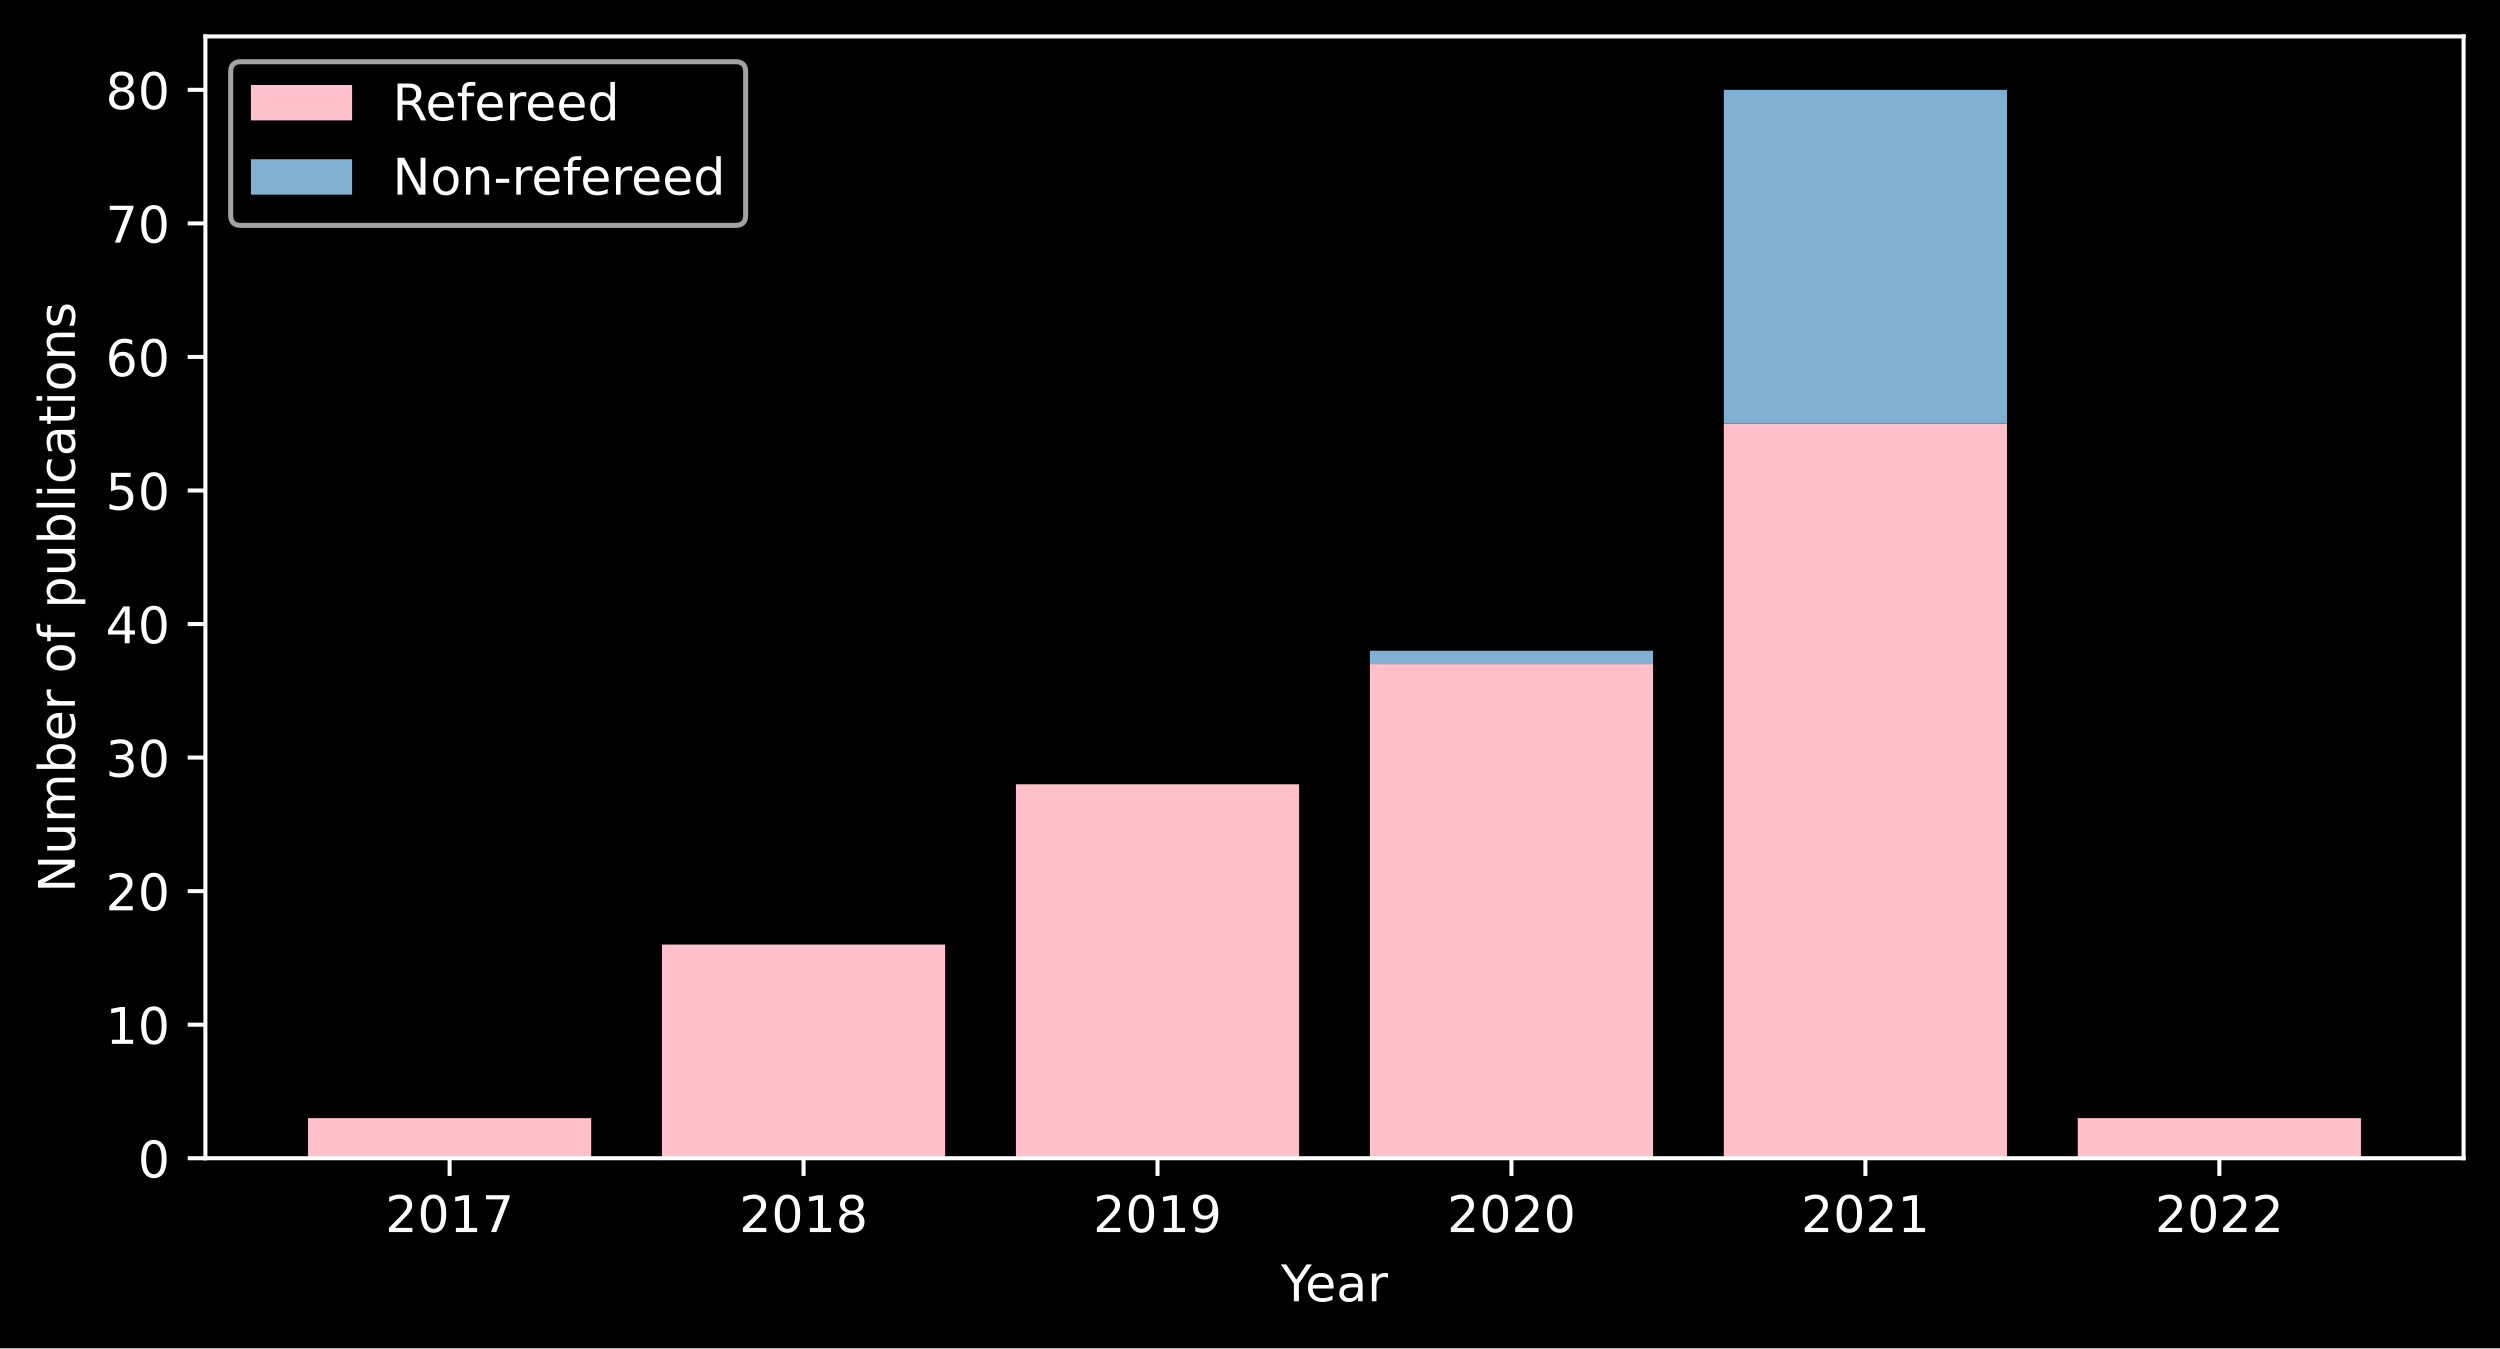
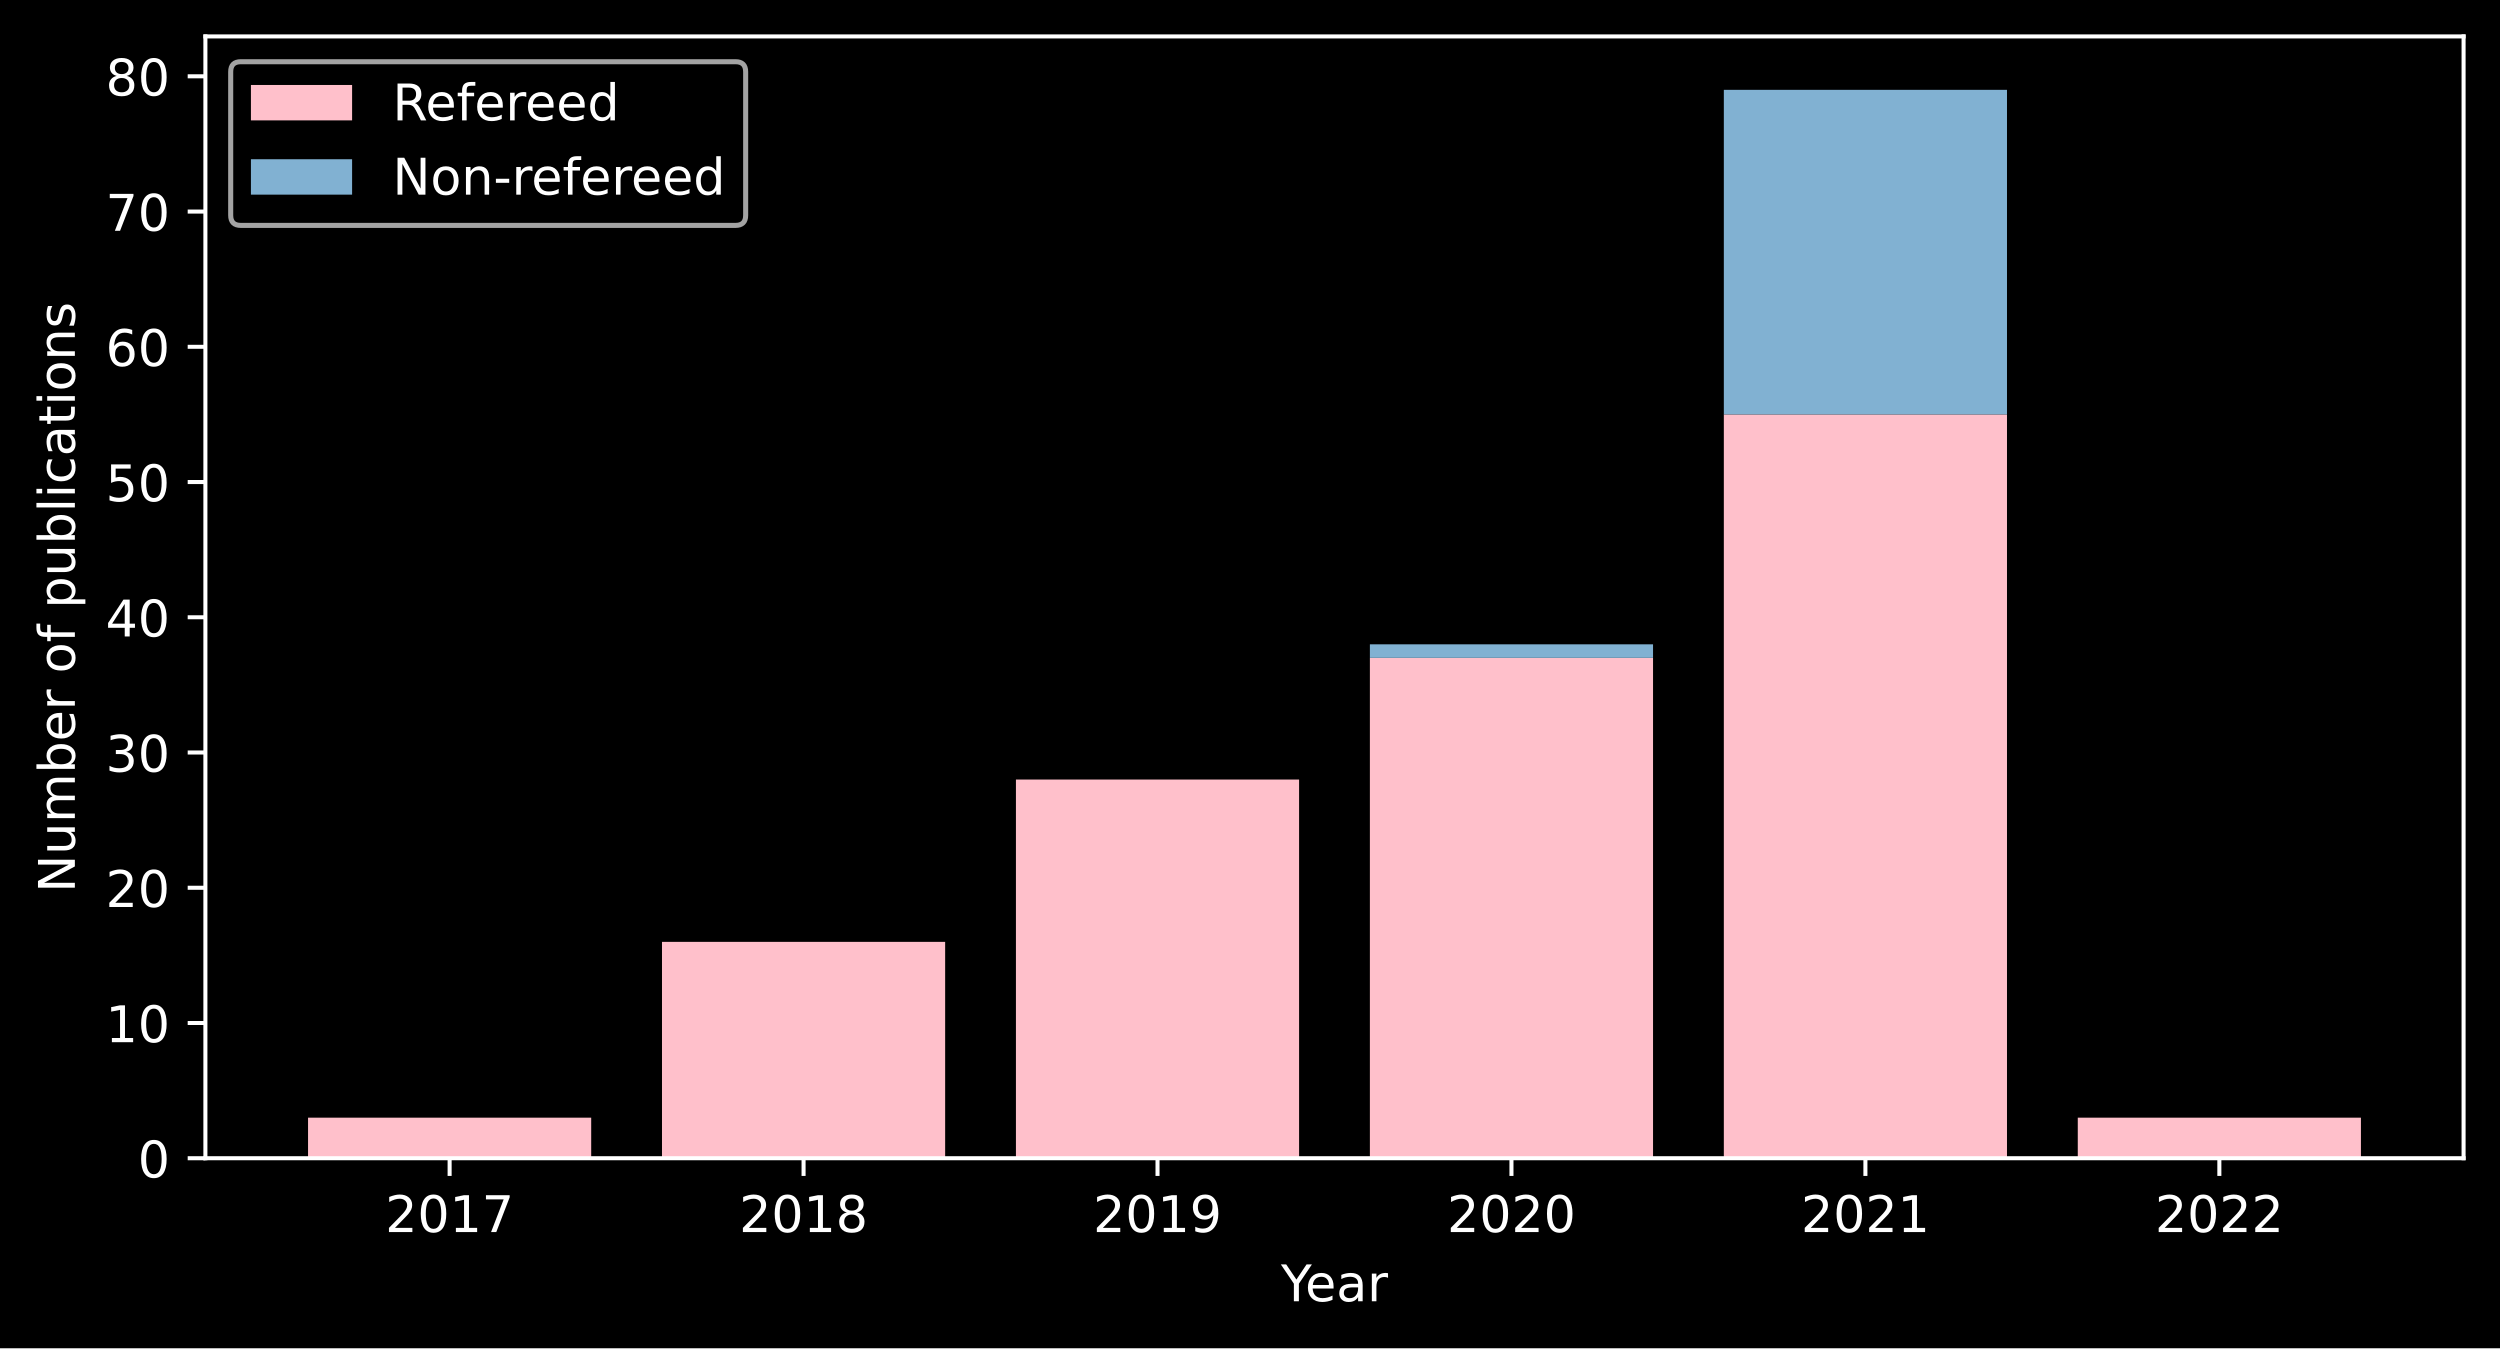
<svg xmlns="http://www.w3.org/2000/svg" xmlns:xlink="http://www.w3.org/1999/xlink" width="494.203pt" height="266.516pt" viewBox="0 0 494.203 266.516" version="1.1">
  <defs>
    <style type="text/css">*{stroke-linejoin: round; stroke-linecap: butt}</style>
  </defs>
  <g id="figure_1">
    <g id="patch_1">
      <path d="M 0 266.516  L 494.203 266.516  L 494.203 0  L 0 0  z " />
    </g>
    <g id="axes_1">
      <g id="patch_2">
        <path d="M 40.603 228.96  L 487.003 228.96  L 487.003 7.2  L 40.603 7.2  z " />
      </g>
      <g id="patch_3">
-         <path d="M 410.737 228.96  L 466.712 228.96  L 466.712 221.04  L 410.737 221.04  z " clip-path="url(#p9c9a1ac82b)" style="fill: #ffc0cb" />
+         <path d="M 410.737 228.96  L 466.712 228.96  L 466.712 220.94  L 410.737 220.94  z " clip-path="url(#p875b0d804c)" style="fill: #ffc0cb" />
      </g>
      <g id="patch_4">
-         <path d="M 340.769 228.96  L 396.744 228.96  L 396.744 83.76  L 340.769 83.76  z " clip-path="url(#p9c9a1ac82b)" style="fill: #ffc0cb" />
+         <path d="M 340.769 228.96  L 396.744 228.96  L 396.744 81.922  L 340.769 81.922  z " clip-path="url(#p875b0d804c)" style="fill: #ffc0cb" />
      </g>
      <g id="patch_5">
-         <path d="M 270.8 228.96  L 326.775 228.96  L 326.775 131.28  L 270.8 131.28  z " clip-path="url(#p9c9a1ac82b)" style="fill: #ffc0cb" />
+         <path d="M 270.8 228.96  L 326.775 228.96  L 326.775 130.044  L 270.8 130.044  z " clip-path="url(#p875b0d804c)" style="fill: #ffc0cb" />
      </g>
      <g id="patch_6">
-         <path d="M 200.831 228.96  L 256.806 228.96  L 256.806 155.04  L 200.831 155.04  z " clip-path="url(#p9c9a1ac82b)" style="fill: #ffc0cb" />
+         <path d="M 200.831 228.96  L 256.806 228.96  L 256.806 154.104  L 200.831 154.104  z " clip-path="url(#p875b0d804c)" style="fill: #ffc0cb" />
      </g>
      <g id="patch_7">
-         <path d="M 130.863 228.96  L 186.838 228.96  L 186.838 186.72  L 130.863 186.72  z " clip-path="url(#p9c9a1ac82b)" style="fill: #ffc0cb" />
+         <path d="M 130.863 228.96  L 186.838 228.96  L 186.838 186.185  L 130.863 186.185  z " clip-path="url(#p875b0d804c)" style="fill: #ffc0cb" />
      </g>
      <g id="patch_8">
-         <path d="M 60.894 228.96  L 116.869 228.96  L 116.869 221.04  L 60.894 221.04  z " clip-path="url(#p9c9a1ac82b)" style="fill: #ffc0cb" />
+         <path d="M 60.894 228.96  L 116.869 228.96  L 116.869 220.94  L 60.894 220.94  z " clip-path="url(#p875b0d804c)" style="fill: #ffc0cb" />
      </g>
      <g id="patch_9">
-         <path d="M 410.737 221.04  L 466.712 221.04  L 466.712 221.04  L 410.737 221.04  z " clip-path="url(#p9c9a1ac82b)" style="fill: #81b1d2" />
+         <path d="M 410.737 220.94  L 466.712 220.94  L 466.712 220.94  L 410.737 220.94  z " clip-path="url(#p875b0d804c)" style="fill: #81b1d2" />
      </g>
      <g id="patch_10">
-         <path d="M 340.769 83.76  L 396.744 83.76  L 396.744 17.76  L 340.769 17.76  z " clip-path="url(#p9c9a1ac82b)" style="fill: #81b1d2" />
+         <path d="M 340.769 81.922  L 396.744 81.922  L 396.744 17.76  L 340.769 17.76  z " clip-path="url(#p875b0d804c)" style="fill: #81b1d2" />
      </g>
      <g id="patch_11">
-         <path d="M 270.8 131.28  L 326.775 131.28  L 326.775 128.64  L 270.8 128.64  z " clip-path="url(#p9c9a1ac82b)" style="fill: #81b1d2" />
+         <path d="M 270.8 130.044  L 326.775 130.044  L 326.775 127.37  L 270.8 127.37  z " clip-path="url(#p875b0d804c)" style="fill: #81b1d2" />
      </g>
      <g id="patch_12">
-         <path d="M 200.831 155.04  L 256.806 155.04  L 256.806 155.04  L 200.831 155.04  z " clip-path="url(#p9c9a1ac82b)" style="fill: #81b1d2" />
+         <path d="M 200.831 154.104  L 256.806 154.104  L 256.806 154.104  L 200.831 154.104  z " clip-path="url(#p875b0d804c)" style="fill: #81b1d2" />
      </g>
      <g id="patch_13">
-         <path d="M 130.863 186.72  L 186.838 186.72  L 186.838 186.72  L 130.863 186.72  z " clip-path="url(#p9c9a1ac82b)" style="fill: #81b1d2" />
+         <path d="M 130.863 186.185  L 186.838 186.185  L 186.838 186.185  L 130.863 186.185  z " clip-path="url(#p875b0d804c)" style="fill: #81b1d2" />
      </g>
      <g id="patch_14">
-         <path d="M 60.894 221.04  L 116.869 221.04  L 116.869 221.04  L 60.894 221.04  z " clip-path="url(#p9c9a1ac82b)" style="fill: #81b1d2" />
+         <path d="M 60.894 220.94  L 116.869 220.94  L 116.869 220.94  L 60.894 220.94  z " clip-path="url(#p875b0d804c)" style="fill: #81b1d2" />
      </g>
      <g id="matplotlib.axis_1">
        <g id="xtick_1">
          <g id="line2d_1">
            <defs>
-               <path id="mcfe4c90fe7" d="M 0 0  L 0 3.5  " style="stroke: #ffffff; stroke-width: 0.8" />
-             </defs>
-             <g>
-               <use xlink:href="#mcfe4c90fe7" x="438.725" y="228.96" style="fill: #ffffff; stroke: #ffffff; stroke-width: 0.8" />
+               <path id="ma2c80f986e" d="M 0 0  L 0 3.5  " style="stroke: #ffffff; stroke-width: 0.8" />
+             </defs>
+             <g>
+               <use xlink:href="#ma2c80f986e" x="438.725" y="228.96" style="fill: #ffffff; stroke: #ffffff; stroke-width: 0.8" />
            </g>
          </g>
          <g id="text_1">
            <g style="fill: #ffffff" transform="translate(425.9998 243.5584)scale(0.1 -0.1)">
              <defs>
                <path id="DejaVuSans-32" d="M 1228 531  L 3431 531  L 3431 0  L 469 0  L 469 531  Q 828 903 1448 1529  Q 2069 2156 2228 2338  Q 2531 2678 2651 2914  Q 2772 3150 2772 3378  Q 2772 3750 2511 3984  Q 2250 4219 1831 4219  Q 1534 4219 1204 4116  Q 875 4013 500 3803  L 500 4441  Q 881 4594 1212 4672  Q 1544 4750 1819 4750  Q 2544 4750 2975 4387  Q 3406 4025 3406 3419  Q 3406 3131 3298 2873  Q 3191 2616 2906 2266  Q 2828 2175 2409 1742  Q 1991 1309 1228 531  z " transform="scale(0.015625)" />
                <path id="DejaVuSans-30" d="M 2034 4250  Q 1547 4250 1301 3770  Q 1056 3291 1056 2328  Q 1056 1369 1301 889  Q 1547 409 2034 409  Q 2525 409 2770 889  Q 3016 1369 3016 2328  Q 3016 3291 2770 3770  Q 2525 4250 2034 4250  z M 2034 4750  Q 2819 4750 3233 4129  Q 3647 3509 3647 2328  Q 3647 1150 3233 529  Q 2819 -91 2034 -91  Q 1250 -91 836 529  Q 422 1150 422 2328  Q 422 3509 836 4129  Q 1250 4750 2034 4750  z " transform="scale(0.015625)" />
              </defs>
              <use xlink:href="#DejaVuSans-32" />
              <use xlink:href="#DejaVuSans-30" x="63.623" />
              <use xlink:href="#DejaVuSans-32" x="127.246" />
              <use xlink:href="#DejaVuSans-32" x="190.869" />
            </g>
          </g>
        </g>
        <g id="xtick_2">
          <g id="line2d_2">
            <g>
-               <use xlink:href="#mcfe4c90fe7" x="368.756" y="228.96" style="fill: #ffffff; stroke: #ffffff; stroke-width: 0.8" />
+               <use xlink:href="#ma2c80f986e" x="368.756" y="228.96" style="fill: #ffffff; stroke: #ffffff; stroke-width: 0.8" />
            </g>
          </g>
          <g id="text_2">
            <g style="fill: #ffffff" transform="translate(356.0311 243.5584)scale(0.1 -0.1)">
              <defs>
                <path id="DejaVuSans-31" d="M 794 531  L 1825 531  L 1825 4091  L 703 3866  L 703 4441  L 1819 4666  L 2450 4666  L 2450 531  L 3481 531  L 3481 0  L 794 0  L 794 531  z " transform="scale(0.015625)" />
              </defs>
              <use xlink:href="#DejaVuSans-32" />
              <use xlink:href="#DejaVuSans-30" x="63.623" />
              <use xlink:href="#DejaVuSans-32" x="127.246" />
              <use xlink:href="#DejaVuSans-31" x="190.869" />
            </g>
          </g>
        </g>
        <g id="xtick_3">
          <g id="line2d_3">
            <g>
-               <use xlink:href="#mcfe4c90fe7" x="298.787" y="228.96" style="fill: #ffffff; stroke: #ffffff; stroke-width: 0.8" />
+               <use xlink:href="#ma2c80f986e" x="298.787" y="228.96" style="fill: #ffffff; stroke: #ffffff; stroke-width: 0.8" />
            </g>
          </g>
          <g id="text_3">
            <g style="fill: #ffffff" transform="translate(286.0625 243.5584)scale(0.1 -0.1)">
              <use xlink:href="#DejaVuSans-32" />
              <use xlink:href="#DejaVuSans-30" x="63.623" />
              <use xlink:href="#DejaVuSans-32" x="127.246" />
              <use xlink:href="#DejaVuSans-30" x="190.869" />
            </g>
          </g>
        </g>
        <g id="xtick_4">
          <g id="line2d_4">
            <g>
-               <use xlink:href="#mcfe4c90fe7" x="228.819" y="228.96" style="fill: #ffffff; stroke: #ffffff; stroke-width: 0.8" />
+               <use xlink:href="#ma2c80f986e" x="228.819" y="228.96" style="fill: #ffffff; stroke: #ffffff; stroke-width: 0.8" />
            </g>
          </g>
          <g id="text_4">
            <g style="fill: #ffffff" transform="translate(216.0938 243.5584)scale(0.1 -0.1)">
              <defs>
                <path id="DejaVuSans-39" d="M 703 97  L 703 672  Q 941 559 1184 500  Q 1428 441 1663 441  Q 2288 441 2617 861  Q 2947 1281 2994 2138  Q 2813 1869 2534 1725  Q 2256 1581 1919 1581  Q 1219 1581 811 2004  Q 403 2428 403 3163  Q 403 3881 828 4315  Q 1253 4750 1959 4750  Q 2769 4750 3195 4129  Q 3622 3509 3622 2328  Q 3622 1225 3098 567  Q 2575 -91 1691 -91  Q 1453 -91 1209 -44  Q 966 3 703 97  z M 1959 2075  Q 2384 2075 2632 2365  Q 2881 2656 2881 3163  Q 2881 3666 2632 3958  Q 2384 4250 1959 4250  Q 1534 4250 1286 3958  Q 1038 3666 1038 3163  Q 1038 2656 1286 2365  Q 1534 2075 1959 2075  z " transform="scale(0.015625)" />
              </defs>
              <use xlink:href="#DejaVuSans-32" />
              <use xlink:href="#DejaVuSans-30" x="63.623" />
              <use xlink:href="#DejaVuSans-31" x="127.246" />
              <use xlink:href="#DejaVuSans-39" x="190.869" />
            </g>
          </g>
        </g>
        <g id="xtick_5">
          <g id="line2d_5">
            <g>
-               <use xlink:href="#mcfe4c90fe7" x="158.85" y="228.96" style="fill: #ffffff; stroke: #ffffff; stroke-width: 0.8" />
+               <use xlink:href="#ma2c80f986e" x="158.85" y="228.96" style="fill: #ffffff; stroke: #ffffff; stroke-width: 0.8" />
            </g>
          </g>
          <g id="text_5">
            <g style="fill: #ffffff" transform="translate(146.1251 243.5584)scale(0.1 -0.1)">
              <defs>
                <path id="DejaVuSans-38" d="M 2034 2216  Q 1584 2216 1326 1975  Q 1069 1734 1069 1313  Q 1069 891 1326 650  Q 1584 409 2034 409  Q 2484 409 2743 651  Q 3003 894 3003 1313  Q 3003 1734 2745 1975  Q 2488 2216 2034 2216  z M 1403 2484  Q 997 2584 770 2862  Q 544 3141 544 3541  Q 544 4100 942 4425  Q 1341 4750 2034 4750  Q 2731 4750 3128 4425  Q 3525 4100 3525 3541  Q 3525 3141 3298 2862  Q 3072 2584 2669 2484  Q 3125 2378 3379 2068  Q 3634 1759 3634 1313  Q 3634 634 3220 271  Q 2806 -91 2034 -91  Q 1263 -91 848 271  Q 434 634 434 1313  Q 434 1759 690 2068  Q 947 2378 1403 2484  z M 1172 3481  Q 1172 3119 1398 2916  Q 1625 2713 2034 2713  Q 2441 2713 2670 2916  Q 2900 3119 2900 3481  Q 2900 3844 2670 4047  Q 2441 4250 2034 4250  Q 1625 4250 1398 4047  Q 1172 3844 1172 3481  z " transform="scale(0.015625)" />
              </defs>
              <use xlink:href="#DejaVuSans-32" />
              <use xlink:href="#DejaVuSans-30" x="63.623" />
              <use xlink:href="#DejaVuSans-31" x="127.246" />
              <use xlink:href="#DejaVuSans-38" x="190.869" />
            </g>
          </g>
        </g>
        <g id="xtick_6">
          <g id="line2d_6">
            <g>
-               <use xlink:href="#mcfe4c90fe7" x="88.881" y="228.96" style="fill: #ffffff; stroke: #ffffff; stroke-width: 0.8" />
+               <use xlink:href="#ma2c80f986e" x="88.881" y="228.96" style="fill: #ffffff; stroke: #ffffff; stroke-width: 0.8" />
            </g>
          </g>
          <g id="text_6">
            <g style="fill: #ffffff" transform="translate(76.1565 243.5584)scale(0.1 -0.1)">
              <defs>
                <path id="DejaVuSans-37" d="M 525 4666  L 3525 4666  L 3525 4397  L 1831 0  L 1172 0  L 2766 4134  L 525 4134  L 525 4666  z " transform="scale(0.015625)" />
              </defs>
              <use xlink:href="#DejaVuSans-32" />
              <use xlink:href="#DejaVuSans-30" x="63.623" />
              <use xlink:href="#DejaVuSans-31" x="127.246" />
              <use xlink:href="#DejaVuSans-37" x="190.869" />
            </g>
          </g>
        </g>
        <g id="text_7">
          <g style="fill: #ffffff" transform="translate(253.2156 257.2366)scale(0.1 -0.1)">
            <defs>
              <path id="DejaVuSans-59" d="M -13 4666  L 666 4666  L 1959 2747  L 3244 4666  L 3922 4666  L 2272 2222  L 2272 0  L 1638 0  L 1638 2222  L -13 4666  z " transform="scale(0.015625)" />
              <path id="DejaVuSans-65" d="M 3597 1894  L 3597 1613  L 953 1613  Q 991 1019 1311 708  Q 1631 397 2203 397  Q 2534 397 2845 478  Q 3156 559 3463 722  L 3463 178  Q 3153 47 2828 -22  Q 2503 -91 2169 -91  Q 1331 -91 842 396  Q 353 884 353 1716  Q 353 2575 817 3079  Q 1281 3584 2069 3584  Q 2775 3584 3186 3129  Q 3597 2675 3597 1894  z M 3022 2063  Q 3016 2534 2758 2815  Q 2500 3097 2075 3097  Q 1594 3097 1305 2825  Q 1016 2553 972 2059  L 3022 2063  z " transform="scale(0.015625)" />
              <path id="DejaVuSans-61" d="M 2194 1759  Q 1497 1759 1228 1600  Q 959 1441 959 1056  Q 959 750 1161 570  Q 1363 391 1709 391  Q 2188 391 2477 730  Q 2766 1069 2766 1631  L 2766 1759  L 2194 1759  z M 3341 1997  L 3341 0  L 2766 0  L 2766 531  Q 2569 213 2275 61  Q 1981 -91 1556 -91  Q 1019 -91 701 211  Q 384 513 384 1019  Q 384 1609 779 1909  Q 1175 2209 1959 2209  L 2766 2209  L 2766 2266  Q 2766 2663 2505 2880  Q 2244 3097 1772 3097  Q 1472 3097 1187 3025  Q 903 2953 641 2809  L 641 3341  Q 956 3463 1253 3523  Q 1550 3584 1831 3584  Q 2591 3584 2966 3190  Q 3341 2797 3341 1997  z " transform="scale(0.015625)" />
              <path id="DejaVuSans-72" d="M 2631 2963  Q 2534 3019 2420 3045  Q 2306 3072 2169 3072  Q 1681 3072 1420 2755  Q 1159 2438 1159 1844  L 1159 0  L 581 0  L 581 3500  L 1159 3500  L 1159 2956  Q 1341 3275 1631 3429  Q 1922 3584 2338 3584  Q 2397 3584 2469 3576  Q 2541 3569 2628 3553  L 2631 2963  z " transform="scale(0.015625)" />
            </defs>
            <use xlink:href="#DejaVuSans-59" />
            <use xlink:href="#DejaVuSans-65" x="47.834" />
            <use xlink:href="#DejaVuSans-61" x="109.357" />
            <use xlink:href="#DejaVuSans-72" x="170.637" />
          </g>
        </g>
      </g>
      <g id="matplotlib.axis_2">
        <g id="ytick_1">
          <g id="line2d_7">
            <defs>
-               <path id="ma892cde3b1" d="M 0 0  L -3.5 0  " style="stroke: #ffffff; stroke-width: 0.8" />
-             </defs>
-             <g>
-               <use xlink:href="#ma892cde3b1" x="40.603" y="228.96" style="fill: #ffffff; stroke: #ffffff; stroke-width: 0.8" />
+               <path id="mfa5acbd405" d="M 0 0  L -3.5 0  " style="stroke: #ffffff; stroke-width: 0.8" />
+             </defs>
+             <g>
+               <use xlink:href="#mfa5acbd405" x="40.603" y="228.96" style="fill: #ffffff; stroke: #ffffff; stroke-width: 0.8" />
            </g>
          </g>
          <g id="text_8">
            <g style="fill: #ffffff" transform="translate(27.24063 232.7592)scale(0.1 -0.1)">
              <use xlink:href="#DejaVuSans-30" />
            </g>
          </g>
        </g>
        <g id="ytick_2">
          <g id="line2d_8">
            <g>
-               <use xlink:href="#ma892cde3b1" x="40.603" y="202.56" style="fill: #ffffff; stroke: #ffffff; stroke-width: 0.8" />
+               <use xlink:href="#mfa5acbd405" x="40.603" y="202.226" style="fill: #ffffff; stroke: #ffffff; stroke-width: 0.8" />
            </g>
          </g>
          <g id="text_9">
-             <g style="fill: #ffffff" transform="translate(20.87813 206.3592)scale(0.1 -0.1)">
+             <g style="fill: #ffffff" transform="translate(20.87813 206.025)scale(0.1 -0.1)">
              <use xlink:href="#DejaVuSans-31" />
              <use xlink:href="#DejaVuSans-30" x="63.623" />
            </g>
          </g>
        </g>
        <g id="ytick_3">
          <g id="line2d_9">
            <g>
-               <use xlink:href="#ma892cde3b1" x="40.603" y="176.16" style="fill: #ffffff; stroke: #ffffff; stroke-width: 0.8" />
+               <use xlink:href="#mfa5acbd405" x="40.603" y="175.492" style="fill: #ffffff; stroke: #ffffff; stroke-width: 0.8" />
            </g>
          </g>
          <g id="text_10">
-             <g style="fill: #ffffff" transform="translate(20.87813 179.9592)scale(0.1 -0.1)">
+             <g style="fill: #ffffff" transform="translate(20.87813 179.2909)scale(0.1 -0.1)">
              <use xlink:href="#DejaVuSans-32" />
              <use xlink:href="#DejaVuSans-30" x="63.623" />
            </g>
          </g>
        </g>
        <g id="ytick_4">
          <g id="line2d_10">
            <g>
-               <use xlink:href="#ma892cde3b1" x="40.603" y="149.76" style="fill: #ffffff; stroke: #ffffff; stroke-width: 0.8" />
+               <use xlink:href="#mfa5acbd405" x="40.603" y="148.757" style="fill: #ffffff; stroke: #ffffff; stroke-width: 0.8" />
            </g>
          </g>
          <g id="text_11">
-             <g style="fill: #ffffff" transform="translate(20.87813 153.5592)scale(0.1 -0.1)">
+             <g style="fill: #ffffff" transform="translate(20.87813 152.5567)scale(0.1 -0.1)">
              <defs>
                <path id="DejaVuSans-33" d="M 2597 2516  Q 3050 2419 3304 2112  Q 3559 1806 3559 1356  Q 3559 666 3084 287  Q 2609 -91 1734 -91  Q 1441 -91 1130 -33  Q 819 25 488 141  L 488 750  Q 750 597 1062 519  Q 1375 441 1716 441  Q 2309 441 2620 675  Q 2931 909 2931 1356  Q 2931 1769 2642 2001  Q 2353 2234 1838 2234  L 1294 2234  L 1294 2753  L 1863 2753  Q 2328 2753 2575 2939  Q 2822 3125 2822 3475  Q 2822 3834 2567 4026  Q 2313 4219 1838 4219  Q 1578 4219 1281 4162  Q 984 4106 628 3988  L 628 4550  Q 988 4650 1302 4700  Q 1616 4750 1894 4750  Q 2613 4750 3031 4423  Q 3450 4097 3450 3541  Q 3450 3153 3228 2886  Q 3006 2619 2597 2516  z " transform="scale(0.015625)" />
              </defs>
              <use xlink:href="#DejaVuSans-33" />
              <use xlink:href="#DejaVuSans-30" x="63.623" />
            </g>
          </g>
        </g>
        <g id="ytick_5">
          <g id="line2d_11">
            <g>
-               <use xlink:href="#ma892cde3b1" x="40.603" y="123.36" style="fill: #ffffff; stroke: #ffffff; stroke-width: 0.8" />
+               <use xlink:href="#mfa5acbd405" x="40.603" y="122.023" style="fill: #ffffff; stroke: #ffffff; stroke-width: 0.8" />
            </g>
          </g>
          <g id="text_12">
-             <g style="fill: #ffffff" transform="translate(20.87813 127.1592)scale(0.1 -0.1)">
+             <g style="fill: #ffffff" transform="translate(20.87813 125.8225)scale(0.1 -0.1)">
              <defs>
                <path id="DejaVuSans-34" d="M 2419 4116  L 825 1625  L 2419 1625  L 2419 4116  z M 2253 4666  L 3047 4666  L 3047 1625  L 3713 1625  L 3713 1100  L 3047 1100  L 3047 0  L 2419 0  L 2419 1100  L 313 1100  L 313 1709  L 2253 4666  z " transform="scale(0.015625)" />
              </defs>
              <use xlink:href="#DejaVuSans-34" />
              <use xlink:href="#DejaVuSans-30" x="63.623" />
            </g>
          </g>
        </g>
        <g id="ytick_6">
          <g id="line2d_12">
            <g>
-               <use xlink:href="#ma892cde3b1" x="40.603" y="96.96" style="fill: #ffffff; stroke: #ffffff; stroke-width: 0.8" />
+               <use xlink:href="#mfa5acbd405" x="40.603" y="95.289" style="fill: #ffffff; stroke: #ffffff; stroke-width: 0.8" />
            </g>
          </g>
          <g id="text_13">
-             <g style="fill: #ffffff" transform="translate(20.87813 100.7592)scale(0.1 -0.1)">
+             <g style="fill: #ffffff" transform="translate(20.87813 99.08833)scale(0.1 -0.1)">
              <defs>
                <path id="DejaVuSans-35" d="M 691 4666  L 3169 4666  L 3169 4134  L 1269 4134  L 1269 2991  Q 1406 3038 1543 3061  Q 1681 3084 1819 3084  Q 2600 3084 3056 2656  Q 3513 2228 3513 1497  Q 3513 744 3044 326  Q 2575 -91 1722 -91  Q 1428 -91 1123 -41  Q 819 9 494 109  L 494 744  Q 775 591 1075 516  Q 1375 441 1709 441  Q 2250 441 2565 725  Q 2881 1009 2881 1497  Q 2881 1984 2565 2268  Q 2250 2553 1709 2553  Q 1456 2553 1204 2497  Q 953 2441 691 2322  L 691 4666  z " transform="scale(0.015625)" />
              </defs>
              <use xlink:href="#DejaVuSans-35" />
              <use xlink:href="#DejaVuSans-30" x="63.623" />
            </g>
          </g>
        </g>
        <g id="ytick_7">
          <g id="line2d_13">
            <g>
-               <use xlink:href="#ma892cde3b1" x="40.603" y="70.56" style="fill: #ffffff; stroke: #ffffff; stroke-width: 0.8" />
+               <use xlink:href="#mfa5acbd405" x="40.603" y="68.555" style="fill: #ffffff; stroke: #ffffff; stroke-width: 0.8" />
            </g>
          </g>
          <g id="text_14">
-             <g style="fill: #ffffff" transform="translate(20.87813 74.35922)scale(0.1 -0.1)">
+             <g style="fill: #ffffff" transform="translate(20.87813 72.35416)scale(0.1 -0.1)">
              <defs>
                <path id="DejaVuSans-36" d="M 2113 2584  Q 1688 2584 1439 2293  Q 1191 2003 1191 1497  Q 1191 994 1439 701  Q 1688 409 2113 409  Q 2538 409 2786 701  Q 3034 994 3034 1497  Q 3034 2003 2786 2293  Q 2538 2584 2113 2584  z M 3366 4563  L 3366 3988  Q 3128 4100 2886 4159  Q 2644 4219 2406 4219  Q 1781 4219 1451 3797  Q 1122 3375 1075 2522  Q 1259 2794 1537 2939  Q 1816 3084 2150 3084  Q 2853 3084 3261 2657  Q 3669 2231 3669 1497  Q 3669 778 3244 343  Q 2819 -91 2113 -91  Q 1303 -91 875 529  Q 447 1150 447 2328  Q 447 3434 972 4092  Q 1497 4750 2381 4750  Q 2619 4750 2861 4703  Q 3103 4656 3366 4563  z " transform="scale(0.015625)" />
              </defs>
              <use xlink:href="#DejaVuSans-36" />
              <use xlink:href="#DejaVuSans-30" x="63.623" />
            </g>
          </g>
        </g>
        <g id="ytick_8">
          <g id="line2d_14">
            <g>
-               <use xlink:href="#ma892cde3b1" x="40.603" y="44.16" style="fill: #ffffff; stroke: #ffffff; stroke-width: 0.8" />
+               <use xlink:href="#mfa5acbd405" x="40.603" y="41.821" style="fill: #ffffff; stroke: #ffffff; stroke-width: 0.8" />
            </g>
          </g>
          <g id="text_15">
-             <g style="fill: #ffffff" transform="translate(20.87813 47.95922)scale(0.1 -0.1)">
+             <g style="fill: #ffffff" transform="translate(20.87813 45.61998)scale(0.1 -0.1)">
              <use xlink:href="#DejaVuSans-37" />
              <use xlink:href="#DejaVuSans-30" x="63.623" />
            </g>
          </g>
        </g>
        <g id="ytick_9">
          <g id="line2d_15">
            <g>
-               <use xlink:href="#ma892cde3b1" x="40.603" y="17.76" style="fill: #ffffff; stroke: #ffffff; stroke-width: 0.8" />
+               <use xlink:href="#mfa5acbd405" x="40.603" y="15.087" style="fill: #ffffff; stroke: #ffffff; stroke-width: 0.8" />
            </g>
          </g>
          <g id="text_16">
-             <g style="fill: #ffffff" transform="translate(20.87813 21.55922)scale(0.1 -0.1)">
+             <g style="fill: #ffffff" transform="translate(20.87813 18.8858)scale(0.1 -0.1)">
              <use xlink:href="#DejaVuSans-38" />
              <use xlink:href="#DejaVuSans-30" x="63.623" />
            </g>
          </g>
        </g>
        <g id="text_17">
          <g style="fill: #ffffff" transform="translate(14.79844 176.4542)rotate(-90)scale(0.1 -0.1)">
            <defs>
              <path id="DejaVuSans-4e" d="M 628 4666  L 1478 4666  L 3547 763  L 3547 4666  L 4159 4666  L 4159 0  L 3309 0  L 1241 3903  L 1241 0  L 628 0  L 628 4666  z " transform="scale(0.015625)" />
              <path id="DejaVuSans-75" d="M 544 1381  L 544 3500  L 1119 3500  L 1119 1403  Q 1119 906 1312 657  Q 1506 409 1894 409  Q 2359 409 2629 706  Q 2900 1003 2900 1516  L 2900 3500  L 3475 3500  L 3475 0  L 2900 0  L 2900 538  Q 2691 219 2414 64  Q 2138 -91 1772 -91  Q 1169 -91 856 284  Q 544 659 544 1381  z M 1991 3584  L 1991 3584  z " transform="scale(0.015625)" />
              <path id="DejaVuSans-6d" d="M 3328 2828  Q 3544 3216 3844 3400  Q 4144 3584 4550 3584  Q 5097 3584 5394 3201  Q 5691 2819 5691 2113  L 5691 0  L 5113 0  L 5113 2094  Q 5113 2597 4934 2840  Q 4756 3084 4391 3084  Q 3944 3084 3684 2787  Q 3425 2491 3425 1978  L 3425 0  L 2847 0  L 2847 2094  Q 2847 2600 2669 2842  Q 2491 3084 2119 3084  Q 1678 3084 1418 2786  Q 1159 2488 1159 1978  L 1159 0  L 581 0  L 581 3500  L 1159 3500  L 1159 2956  Q 1356 3278 1631 3431  Q 1906 3584 2284 3584  Q 2666 3584 2933 3390  Q 3200 3197 3328 2828  z " transform="scale(0.015625)" />
              <path id="DejaVuSans-62" d="M 3116 1747  Q 3116 2381 2855 2742  Q 2594 3103 2138 3103  Q 1681 3103 1420 2742  Q 1159 2381 1159 1747  Q 1159 1113 1420 752  Q 1681 391 2138 391  Q 2594 391 2855 752  Q 3116 1113 3116 1747  z M 1159 2969  Q 1341 3281 1617 3432  Q 1894 3584 2278 3584  Q 2916 3584 3314 3078  Q 3713 2572 3713 1747  Q 3713 922 3314 415  Q 2916 -91 2278 -91  Q 1894 -91 1617 61  Q 1341 213 1159 525  L 1159 0  L 581 0  L 581 4863  L 1159 4863  L 1159 2969  z " transform="scale(0.015625)" />
              <path id="DejaVuSans-20" transform="scale(0.015625)" />
              <path id="DejaVuSans-6f" d="M 1959 3097  Q 1497 3097 1228 2736  Q 959 2375 959 1747  Q 959 1119 1226 758  Q 1494 397 1959 397  Q 2419 397 2687 759  Q 2956 1122 2956 1747  Q 2956 2369 2687 2733  Q 2419 3097 1959 3097  z M 1959 3584  Q 2709 3584 3137 3096  Q 3566 2609 3566 1747  Q 3566 888 3137 398  Q 2709 -91 1959 -91  Q 1206 -91 779 398  Q 353 888 353 1747  Q 353 2609 779 3096  Q 1206 3584 1959 3584  z " transform="scale(0.015625)" />
              <path id="DejaVuSans-66" d="M 2375 4863  L 2375 4384  L 1825 4384  Q 1516 4384 1395 4259  Q 1275 4134 1275 3809  L 1275 3500  L 2222 3500  L 2222 3053  L 1275 3053  L 1275 0  L 697 0  L 697 3053  L 147 3053  L 147 3500  L 697 3500  L 697 3744  Q 697 4328 969 4595  Q 1241 4863 1831 4863  L 2375 4863  z " transform="scale(0.015625)" />
              <path id="DejaVuSans-70" d="M 1159 525  L 1159 -1331  L 581 -1331  L 581 3500  L 1159 3500  L 1159 2969  Q 1341 3281 1617 3432  Q 1894 3584 2278 3584  Q 2916 3584 3314 3078  Q 3713 2572 3713 1747  Q 3713 922 3314 415  Q 2916 -91 2278 -91  Q 1894 -91 1617 61  Q 1341 213 1159 525  z M 3116 1747  Q 3116 2381 2855 2742  Q 2594 3103 2138 3103  Q 1681 3103 1420 2742  Q 1159 2381 1159 1747  Q 1159 1113 1420 752  Q 1681 391 2138 391  Q 2594 391 2855 752  Q 3116 1113 3116 1747  z " transform="scale(0.015625)" />
              <path id="DejaVuSans-6c" d="M 603 4863  L 1178 4863  L 1178 0  L 603 0  L 603 4863  z " transform="scale(0.015625)" />
              <path id="DejaVuSans-69" d="M 603 3500  L 1178 3500  L 1178 0  L 603 0  L 603 3500  z M 603 4863  L 1178 4863  L 1178 4134  L 603 4134  L 603 4863  z " transform="scale(0.015625)" />
              <path id="DejaVuSans-63" d="M 3122 3366  L 3122 2828  Q 2878 2963 2633 3030  Q 2388 3097 2138 3097  Q 1578 3097 1268 2742  Q 959 2388 959 1747  Q 959 1106 1268 751  Q 1578 397 2138 397  Q 2388 397 2633 464  Q 2878 531 3122 666  L 3122 134  Q 2881 22 2623 -34  Q 2366 -91 2075 -91  Q 1284 -91 818 406  Q 353 903 353 1747  Q 353 2603 823 3093  Q 1294 3584 2113 3584  Q 2378 3584 2631 3529  Q 2884 3475 3122 3366  z " transform="scale(0.015625)" />
              <path id="DejaVuSans-74" d="M 1172 4494  L 1172 3500  L 2356 3500  L 2356 3053  L 1172 3053  L 1172 1153  Q 1172 725 1289 603  Q 1406 481 1766 481  L 2356 481  L 2356 0  L 1766 0  Q 1100 0 847 248  Q 594 497 594 1153  L 594 3053  L 172 3053  L 172 3500  L 594 3500  L 594 4494  L 1172 4494  z " transform="scale(0.015625)" />
              <path id="DejaVuSans-6e" d="M 3513 2113  L 3513 0  L 2938 0  L 2938 2094  Q 2938 2591 2744 2837  Q 2550 3084 2163 3084  Q 1697 3084 1428 2787  Q 1159 2491 1159 1978  L 1159 0  L 581 0  L 581 3500  L 1159 3500  L 1159 2956  Q 1366 3272 1645 3428  Q 1925 3584 2291 3584  Q 2894 3584 3203 3211  Q 3513 2838 3513 2113  z " transform="scale(0.015625)" />
              <path id="DejaVuSans-73" d="M 2834 3397  L 2834 2853  Q 2591 2978 2328 3040  Q 2066 3103 1784 3103  Q 1356 3103 1142 2972  Q 928 2841 928 2578  Q 928 2378 1081 2264  Q 1234 2150 1697 2047  L 1894 2003  Q 2506 1872 2764 1633  Q 3022 1394 3022 966  Q 3022 478 2636 193  Q 2250 -91 1575 -91  Q 1294 -91 989 -36  Q 684 19 347 128  L 347 722  Q 666 556 975 473  Q 1284 391 1588 391  Q 1994 391 2212 530  Q 2431 669 2431 922  Q 2431 1156 2273 1281  Q 2116 1406 1581 1522  L 1381 1569  Q 847 1681 609 1914  Q 372 2147 372 2553  Q 372 3047 722 3315  Q 1072 3584 1716 3584  Q 2034 3584 2315 3537  Q 2597 3491 2834 3397  z " transform="scale(0.015625)" />
            </defs>
            <use xlink:href="#DejaVuSans-4e" />
            <use xlink:href="#DejaVuSans-75" x="74.805" />
            <use xlink:href="#DejaVuSans-6d" x="138.184" />
            <use xlink:href="#DejaVuSans-62" x="235.596" />
            <use xlink:href="#DejaVuSans-65" x="299.072" />
            <use xlink:href="#DejaVuSans-72" x="360.596" />
            <use xlink:href="#DejaVuSans-20" x="401.709" />
            <use xlink:href="#DejaVuSans-6f" x="433.496" />
            <use xlink:href="#DejaVuSans-66" x="494.678" />
            <use xlink:href="#DejaVuSans-20" x="529.883" />
            <use xlink:href="#DejaVuSans-70" x="561.67" />
            <use xlink:href="#DejaVuSans-75" x="625.146" />
            <use xlink:href="#DejaVuSans-62" x="688.525" />
            <use xlink:href="#DejaVuSans-6c" x="752.002" />
            <use xlink:href="#DejaVuSans-69" x="779.785" />
            <use xlink:href="#DejaVuSans-63" x="807.568" />
            <use xlink:href="#DejaVuSans-61" x="862.549" />
            <use xlink:href="#DejaVuSans-74" x="923.828" />
            <use xlink:href="#DejaVuSans-69" x="963.037" />
            <use xlink:href="#DejaVuSans-6f" x="990.82" />
            <use xlink:href="#DejaVuSans-6e" x="1052.002" />
            <use xlink:href="#DejaVuSans-73" x="1115.381" />
          </g>
        </g>
      </g>
      <g id="patch_15">
        <path d="M 40.603 228.96  L 40.603 7.2  " style="fill: none; stroke: #ffffff; stroke-width: 0.8; stroke-linejoin: miter; stroke-linecap: square" />
      </g>
      <g id="patch_16">
        <path d="M 487.003 228.96  L 487.003 7.2  " style="fill: none; stroke: #ffffff; stroke-width: 0.8; stroke-linejoin: miter; stroke-linecap: square" />
      </g>
      <g id="patch_17">
        <path d="M 40.603 228.96  L 487.003 228.96  " style="fill: none; stroke: #ffffff; stroke-width: 0.8; stroke-linejoin: miter; stroke-linecap: square" />
      </g>
      <g id="patch_18">
        <path d="M 40.603 7.2  L 487.003 7.2  " style="fill: none; stroke: #ffffff; stroke-width: 0.8; stroke-linejoin: miter; stroke-linecap: square" />
      </g>
      <g id="legend_1">
        <g id="patch_19">
          <path d="M 47.603 44.556  L 145.402 44.556  Q 147.402 44.556 147.402 42.556  L 147.402 14.2  Q 147.402 12.2 145.402 12.2  L 47.603 12.2  Q 45.603 12.2 45.603 14.2  L 45.603 42.556  Q 45.603 44.556 47.603 44.556  z " style="opacity: 0.8; stroke: #cccccc; stroke-linejoin: miter" />
        </g>
        <g id="patch_20">
          <path d="M 49.603 23.798  L 69.603 23.798  L 69.603 16.798  L 49.603 16.798  z " style="fill: #ffc0cb" />
        </g>
        <g id="text_18">
          <g style="fill: #ffffff" transform="translate(77.60313 23.79844)scale(0.1 -0.1)">
            <defs>
              <path id="DejaVuSans-52" d="M 2841 2188  Q 3044 2119 3236 1894  Q 3428 1669 3622 1275  L 4263 0  L 3584 0  L 2988 1197  Q 2756 1666 2539 1819  Q 2322 1972 1947 1972  L 1259 1972  L 1259 0  L 628 0  L 628 4666  L 2053 4666  Q 2853 4666 3247 4331  Q 3641 3997 3641 3322  Q 3641 2881 3436 2590  Q 3231 2300 2841 2188  z M 1259 4147  L 1259 2491  L 2053 2491  Q 2509 2491 2742 2702  Q 2975 2913 2975 3322  Q 2975 3731 2742 3939  Q 2509 4147 2053 4147  L 1259 4147  z " transform="scale(0.015625)" />
              <path id="DejaVuSans-64" d="M 2906 2969  L 2906 4863  L 3481 4863  L 3481 0  L 2906 0  L 2906 525  Q 2725 213 2448 61  Q 2172 -91 1784 -91  Q 1150 -91 751 415  Q 353 922 353 1747  Q 353 2572 751 3078  Q 1150 3584 1784 3584  Q 2172 3584 2448 3432  Q 2725 3281 2906 2969  z M 947 1747  Q 947 1113 1208 752  Q 1469 391 1925 391  Q 2381 391 2643 752  Q 2906 1113 2906 1747  Q 2906 2381 2643 2742  Q 2381 3103 1925 3103  Q 1469 3103 1208 2742  Q 947 2381 947 1747  z " transform="scale(0.015625)" />
            </defs>
            <use xlink:href="#DejaVuSans-52" />
            <use xlink:href="#DejaVuSans-65" x="64.982" />
            <use xlink:href="#DejaVuSans-66" x="126.506" />
            <use xlink:href="#DejaVuSans-65" x="161.711" />
            <use xlink:href="#DejaVuSans-72" x="223.234" />
            <use xlink:href="#DejaVuSans-65" x="262.098" />
            <use xlink:href="#DejaVuSans-65" x="323.621" />
            <use xlink:href="#DejaVuSans-64" x="385.145" />
          </g>
        </g>
        <g id="patch_21">
          <path d="M 49.603 38.477  L 69.603 38.477  L 69.603 31.477  L 49.603 31.477  z " style="fill: #81b1d2" />
        </g>
        <g id="text_19">
          <g style="fill: #ffffff" transform="translate(77.60313 38.47656)scale(0.1 -0.1)">
            <defs>
              <path id="DejaVuSans-2d" d="M 313 2009  L 1997 2009  L 1997 1497  L 313 1497  L 313 2009  z " transform="scale(0.015625)" />
            </defs>
            <use xlink:href="#DejaVuSans-4e" />
            <use xlink:href="#DejaVuSans-6f" x="74.805" />
            <use xlink:href="#DejaVuSans-6e" x="135.986" />
            <use xlink:href="#DejaVuSans-2d" x="199.365" />
            <use xlink:href="#DejaVuSans-72" x="235.449" />
            <use xlink:href="#DejaVuSans-65" x="274.312" />
            <use xlink:href="#DejaVuSans-66" x="335.836" />
            <use xlink:href="#DejaVuSans-65" x="371.041" />
            <use xlink:href="#DejaVuSans-72" x="432.564" />
            <use xlink:href="#DejaVuSans-65" x="471.428" />
            <use xlink:href="#DejaVuSans-65" x="532.951" />
            <use xlink:href="#DejaVuSans-64" x="594.475" />
          </g>
        </g>
      </g>
    </g>
  </g>
  <defs>
-     <clipPath id="p9c9a1ac82b">
+     <clipPath id="p875b0d804c">
      <rect x="40.603" y="7.2" width="446.4" height="221.76" />
    </clipPath>
  </defs>
</svg>
